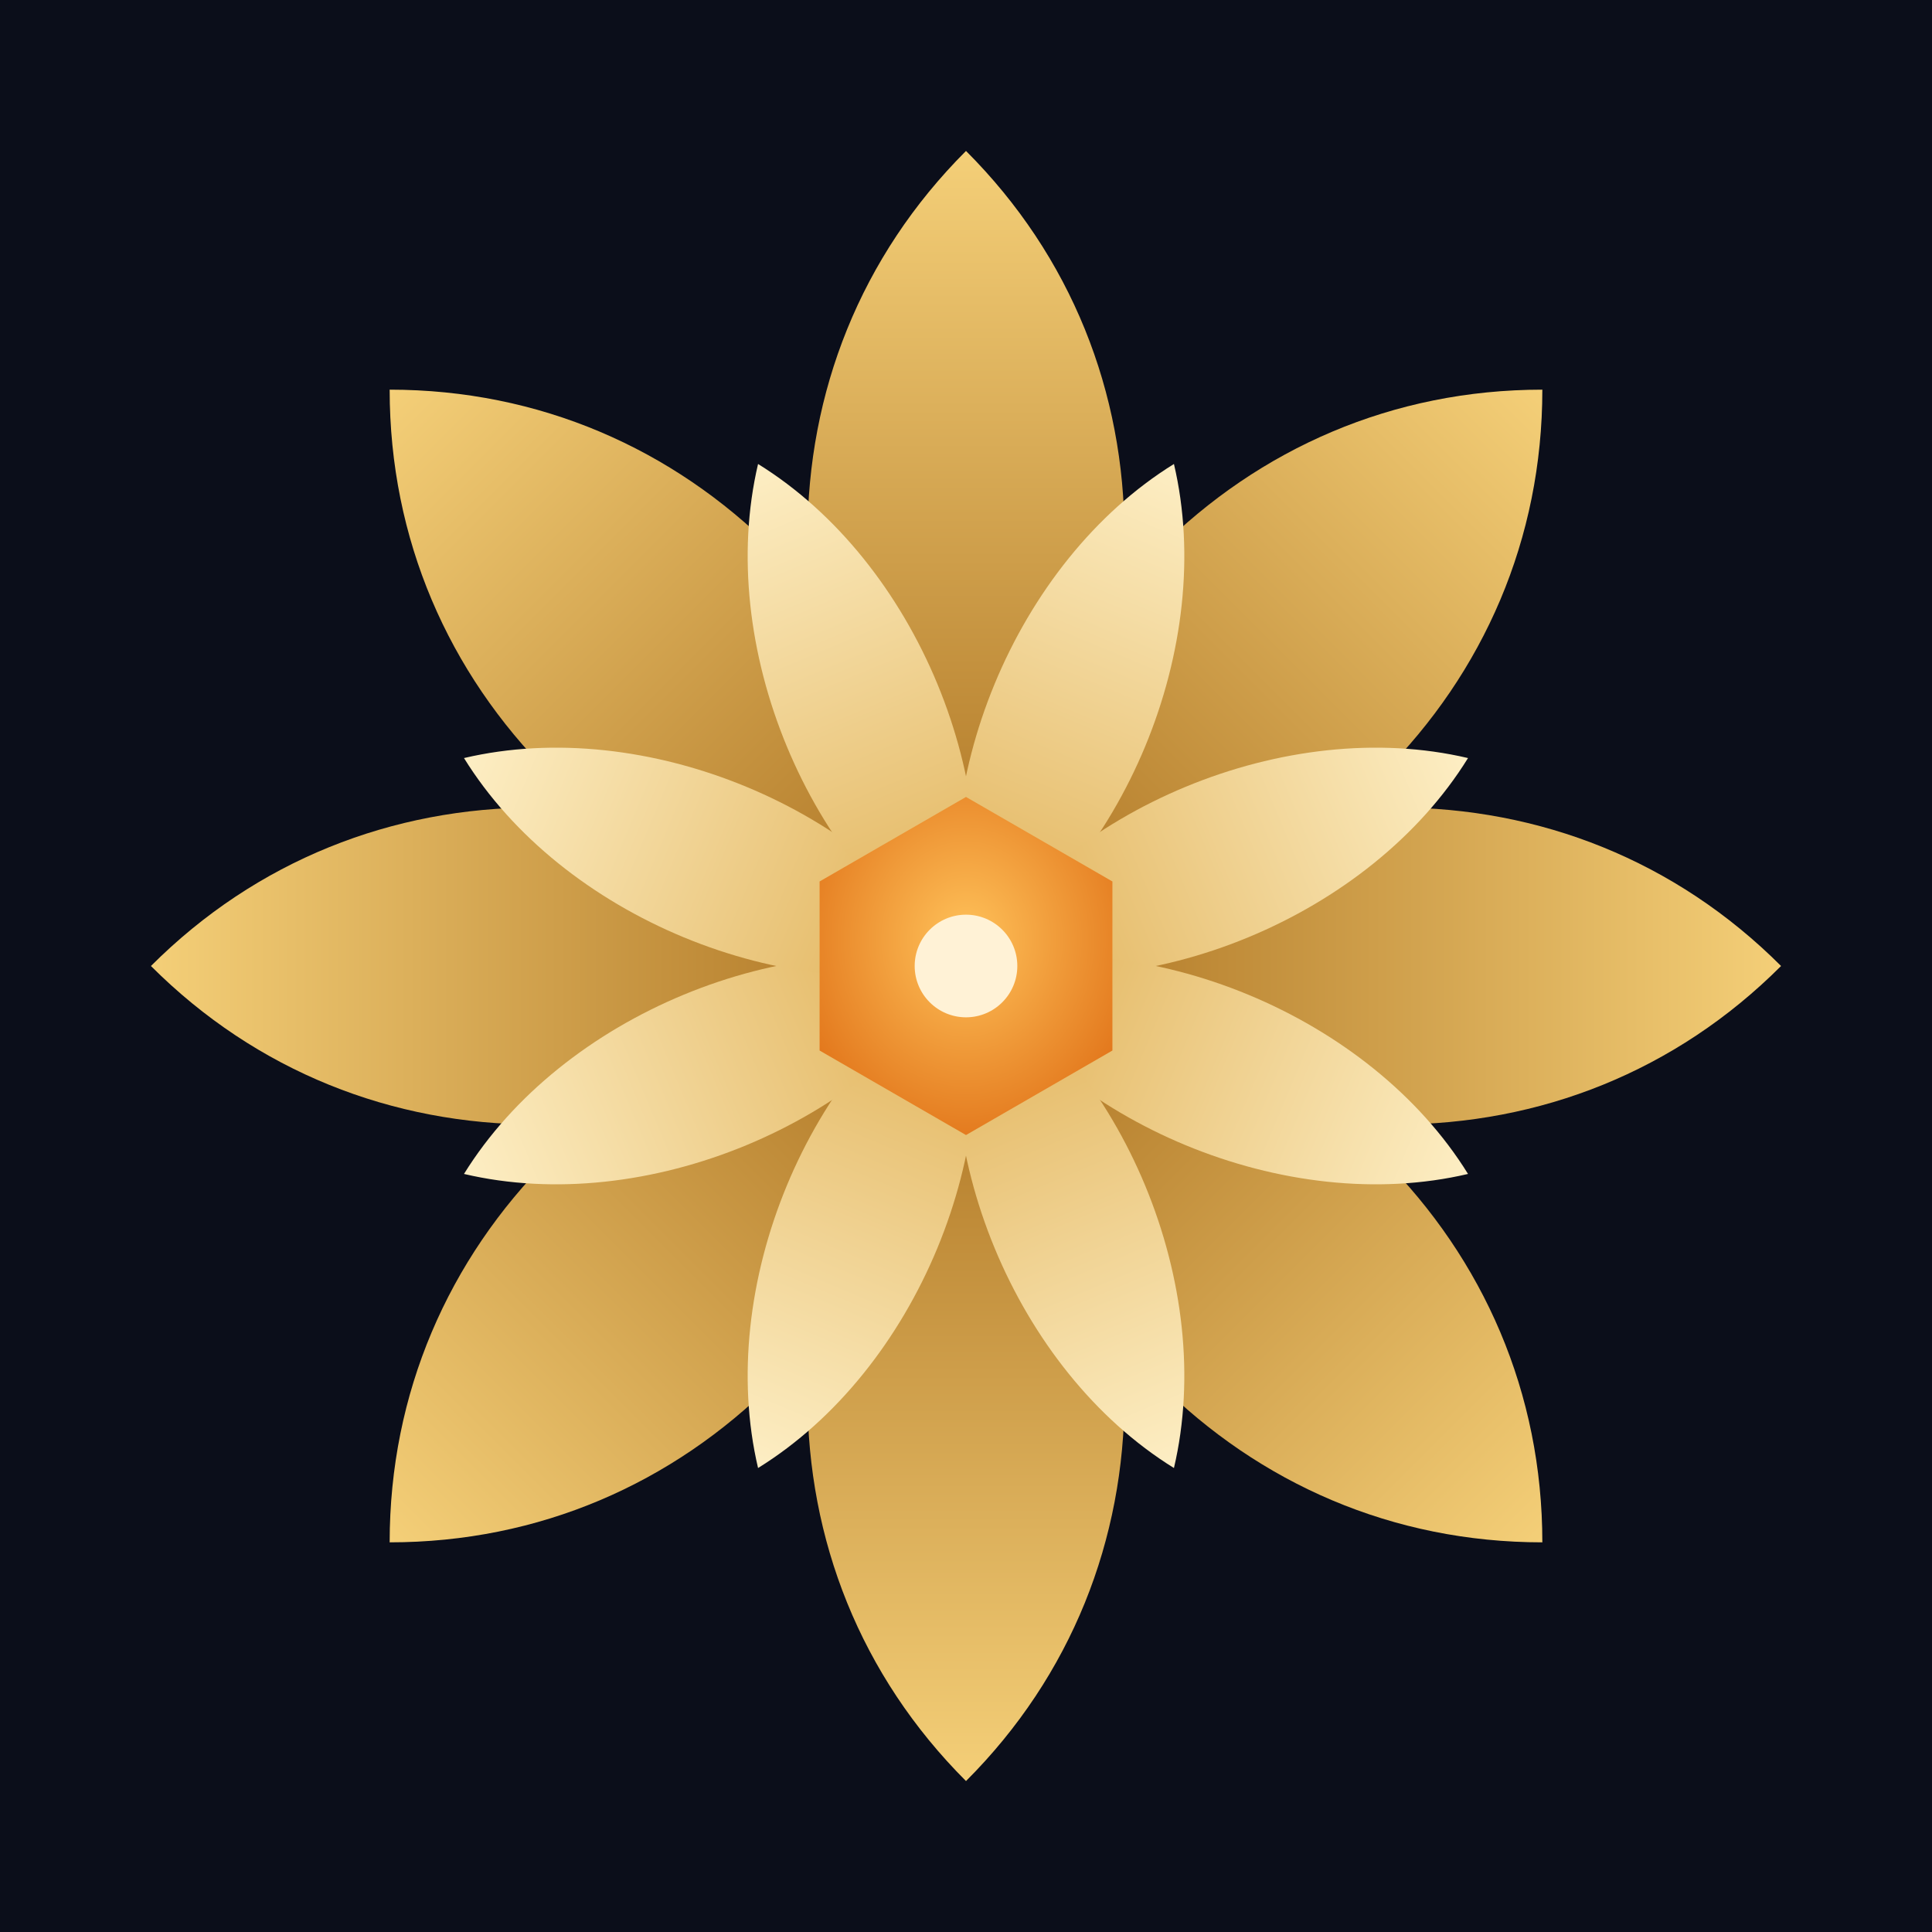
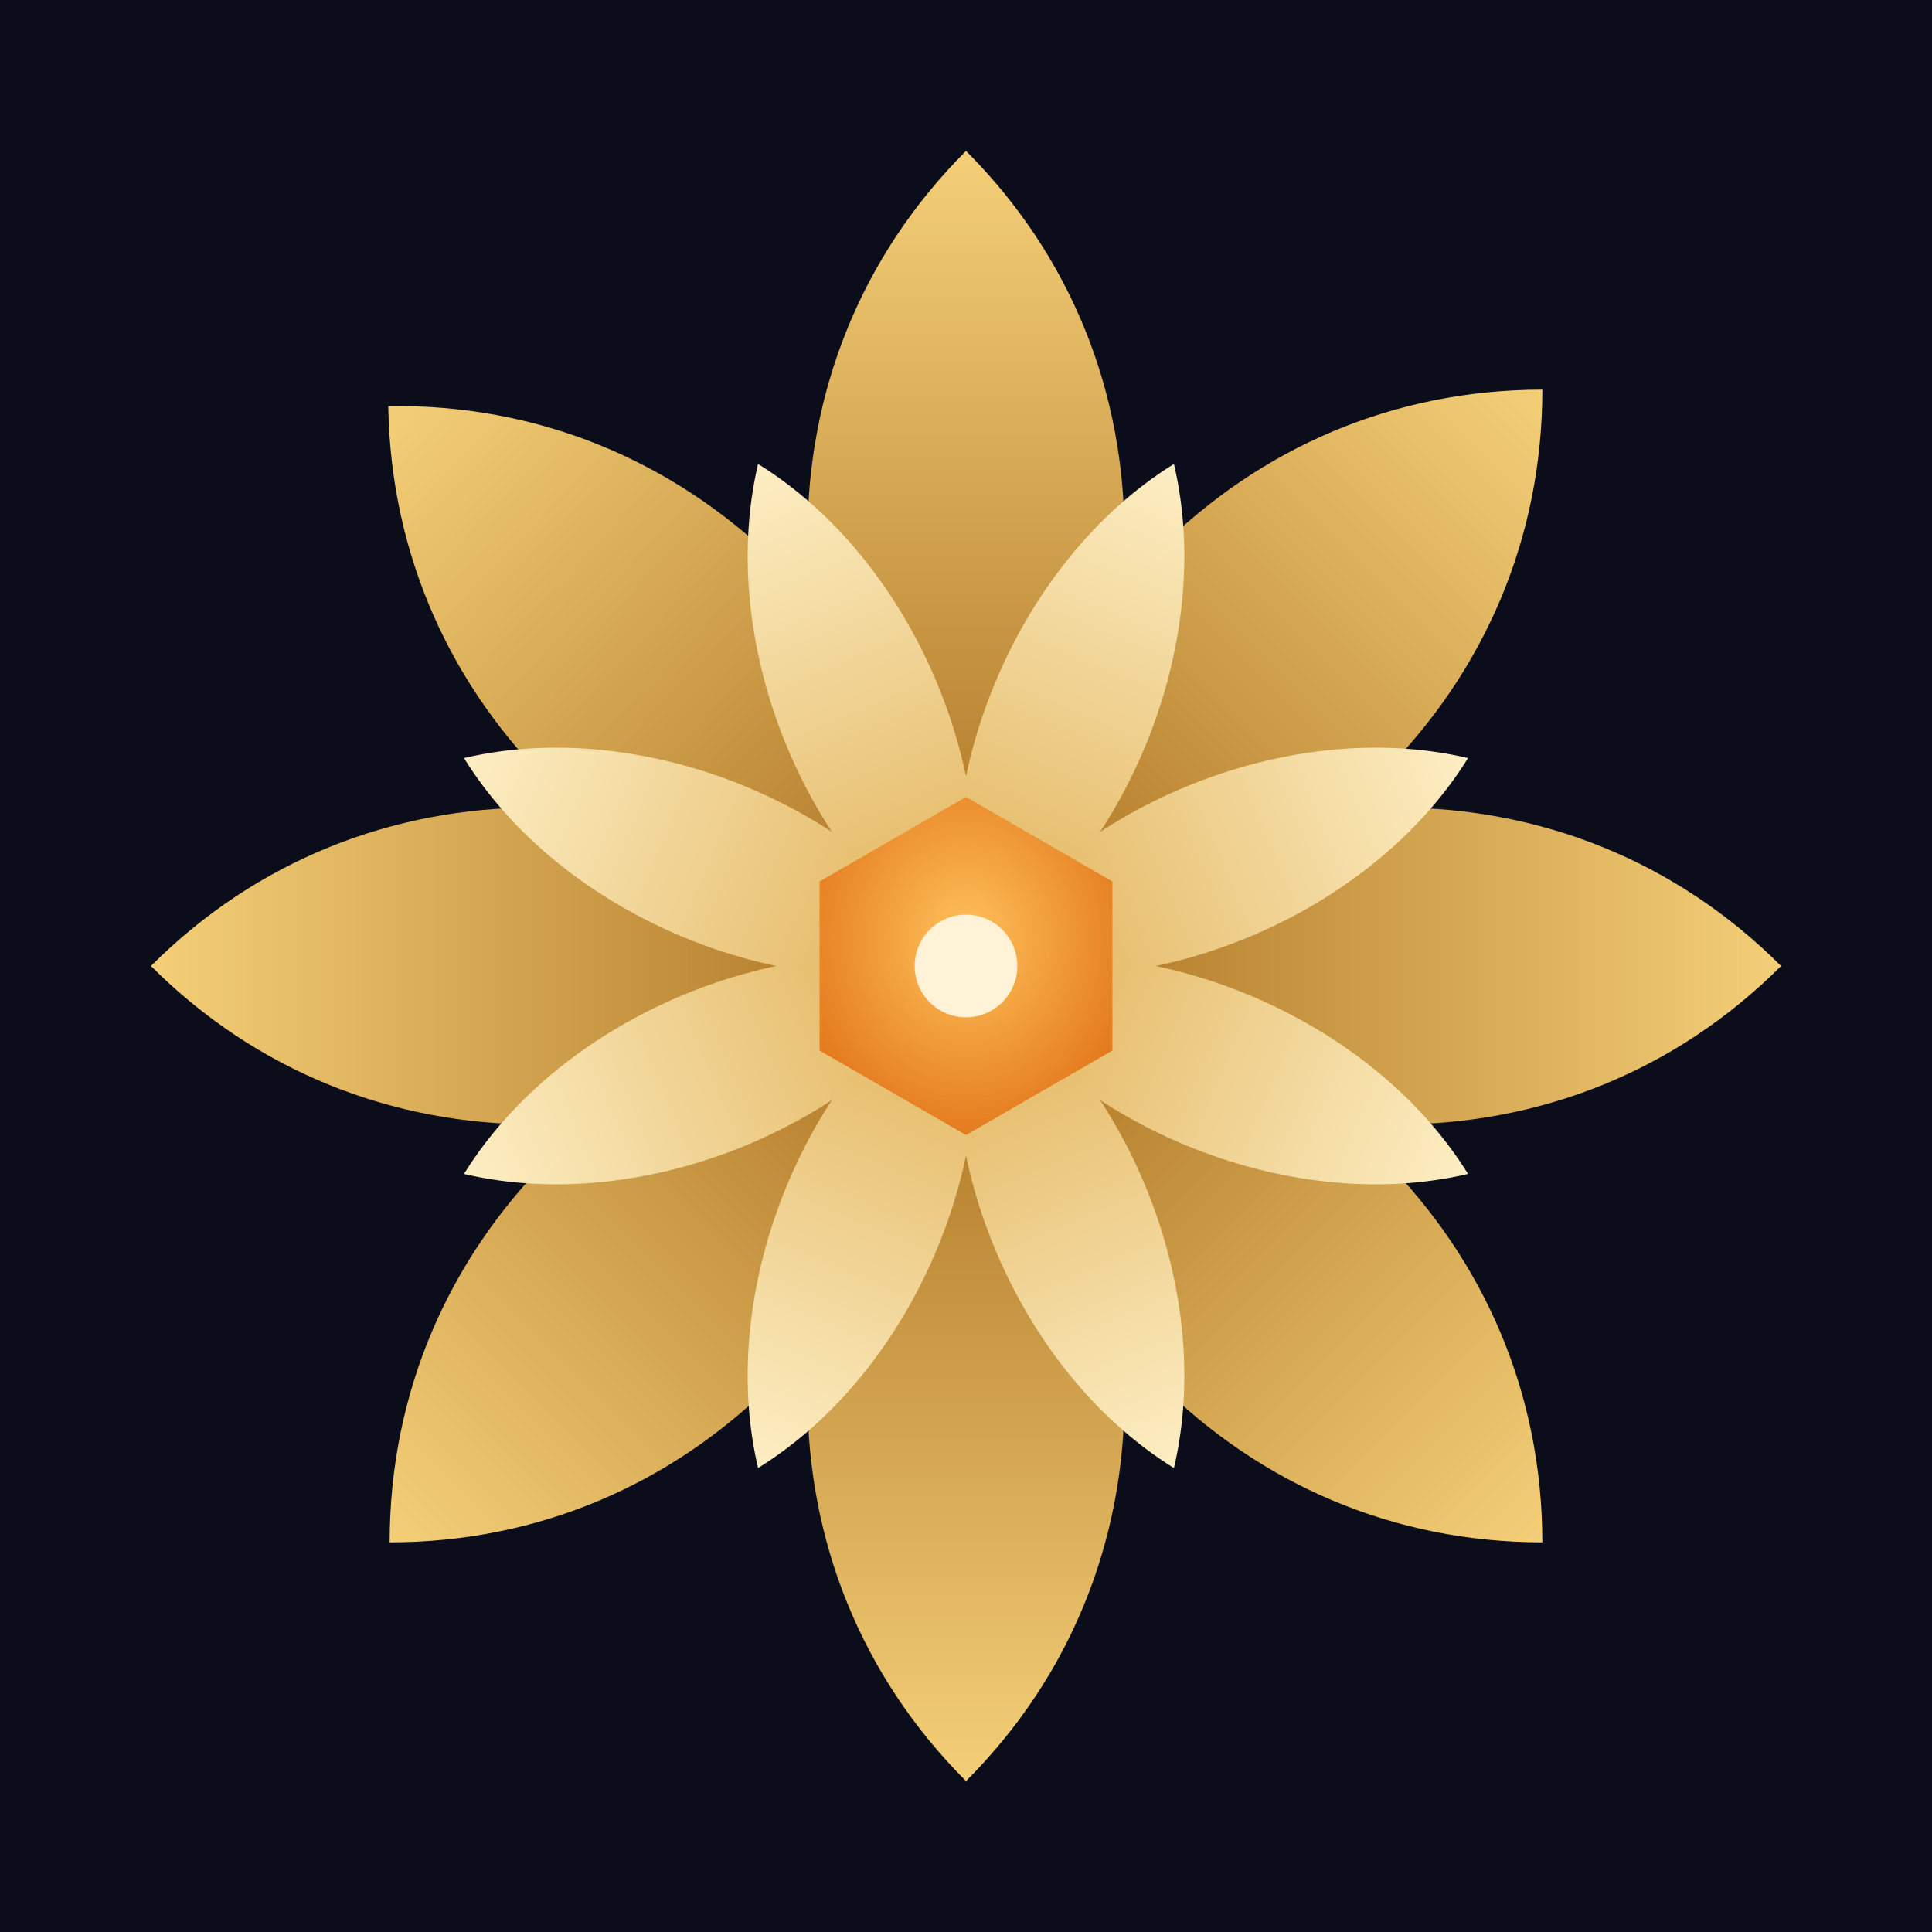
<svg xmlns="http://www.w3.org/2000/svg" width="512" height="512" viewBox="0 0 64 64">
  <rect width="64" height="64" fill="#0B0E1A" />
  <defs>
    <linearGradient id="gd" x1="0" y1="0" x2="0" y2="1">
      <stop offset="0" stop-color="#f4cf78" />
      <stop offset="1" stop-color="#a86d1c" />
    </linearGradient>
    <linearGradient id="gl" x1="0" y1="0" x2="0" y2="1">
      <stop offset="0" stop-color="#fdeec4" />
      <stop offset="1" stop-color="#e0b055" />
    </linearGradient>
    <radialGradient id="sf" cx="0.5" cy="0.42" r="0.62">
      <stop offset="0" stop-color="#ffc25a" />
      <stop offset="1" stop-color="#e2761b" />
    </radialGradient>
    <path id="po" d="M32 32 C 25 23, 25 12, 32 5 C 39 12, 39 23, 32 32 Z" />
    <path id="pi" d="M32 32 C 28.4 27, 28.4 19, 32 14 C 35.6 19, 35.6 27, 32 32 Z" />
  </defs>
  <g fill="url(#gd)">
    <use href="#po" />
    <use href="#po" transform="rotate(45 32 32)" />
    <use href="#po" transform="rotate(90 32 32)" />
    <use href="#po" transform="rotate(135 32 32)" />
    <use href="#po" transform="rotate(180 32 32)" />
    <use href="#po" transform="rotate(225 32 32)" />
    <use href="#po" transform="rotate(270 32 32)" />
-     <use href="#po" transform="rotate(315 32 32)" />
+     <use href="#po" transform="rotate(314.1 32 32) translate(0 0.35)" />
  </g>
  <g fill="url(#gl)">
    <use href="#pi" transform="rotate(22.5 32 32)" />
    <use href="#pi" transform="rotate(67.5 32 32)" />
    <use href="#pi" transform="rotate(112.5 32 32)" />
    <use href="#pi" transform="rotate(157.5 32 32)" />
    <use href="#pi" transform="rotate(202.5 32 32)" />
    <use href="#pi" transform="rotate(247.5 32 32)" />
    <use href="#pi" transform="rotate(292.5 32 32)" />
    <use href="#pi" transform="rotate(337.5 32 32)" />
  </g>
  <polygon points="32,26.4 36.85,29.2 36.85,34.8 32,37.6 27.15,34.8 27.15,29.2" fill="url(#sf)" />
  <circle cx="32" cy="32" r="1.7" fill="#fff2d6" />
</svg>
